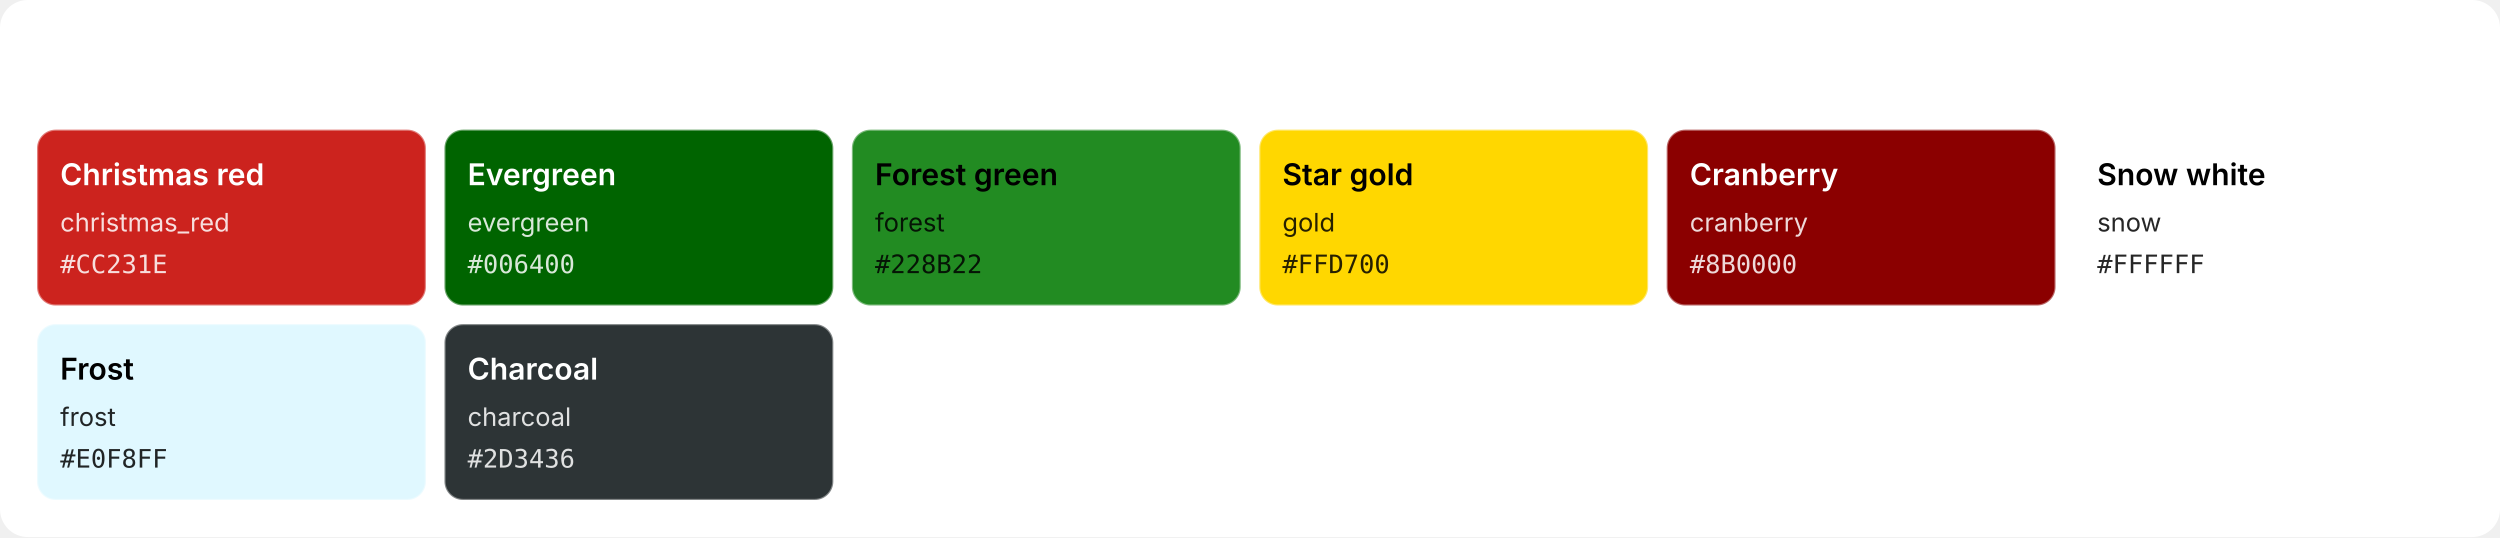
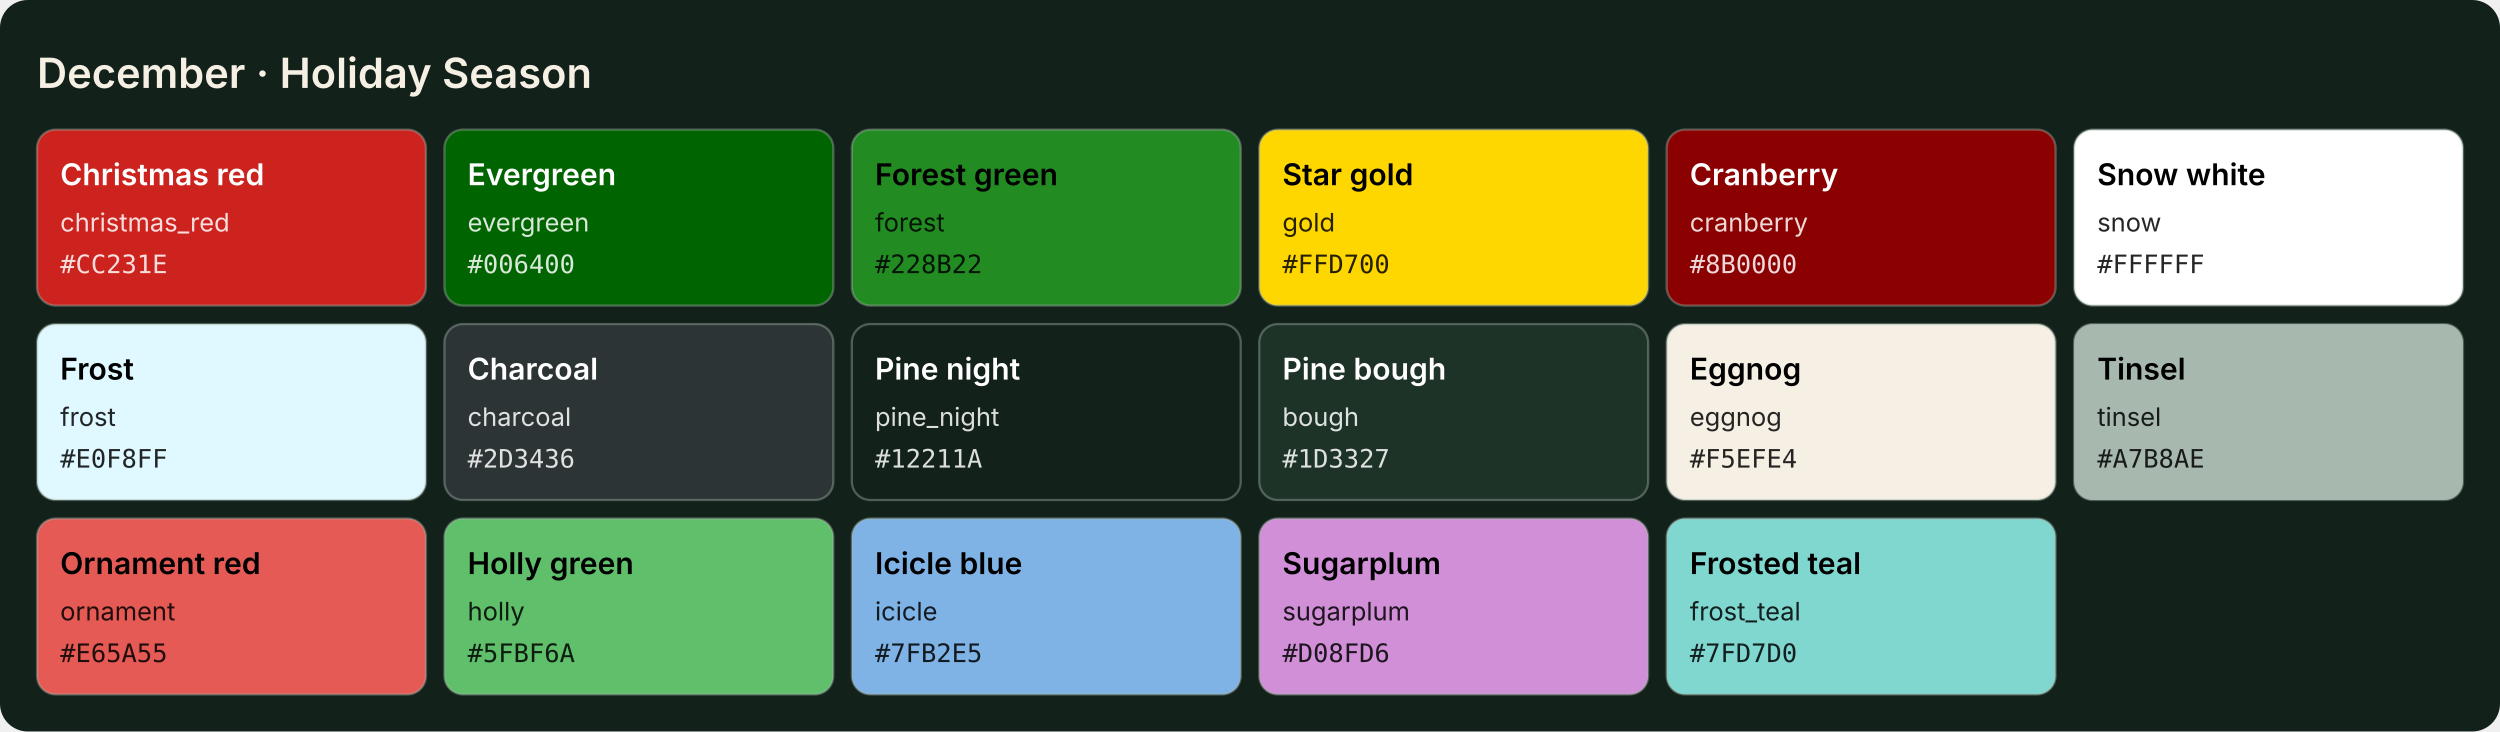
- <svg xmlns="http://www.w3.org/2000/svg" width="1080" height="232" viewBox="0 0 1080 232" font-family="system-ui, -apple-system, 'Segoe UI', sans-serif">
-   <rect width="1080" height="232" rx="12" fill="#FFFFFF" />
-   <text x="16" y="38" font-size="18" font-weight="600" fill="#FFFFFF">December · Holiday Season</text>
+ <svg xmlns="http://www.w3.org/2000/svg" width="1080" height="316" viewBox="0 0 1080 316" font-family="system-ui, -apple-system, 'Segoe UI', sans-serif">
+   <rect width="1080" height="316" rx="12" fill="#12211A" />
+   <text x="16" y="38" font-size="18" font-weight="600" fill="#F5EFE4">December · Holiday Season</text>
  <g transform="translate(16 56)">
-     <rect width="168" height="76" rx="8" fill="#CC231E" stroke="#FFFFFF" stroke-opacity="0.4" />
+     <rect width="168" height="76" rx="8" fill="#CC231E" stroke="#A7B8AE" stroke-opacity="0.4" />
    <text x="10" y="24" font-size="13" font-weight="600" fill="#FFFFFF">Christmas red</text>
    <text x="10" y="44" font-size="11" fill="#FFFFFF" fill-opacity="0.85">christmas_red</text>
    <text x="10" y="62" font-size="11" font-family="ui-monospace, Consolas, monospace" fill="#FFFFFF" fill-opacity="0.85">#CC231E</text>
  </g>
  <g transform="translate(192 56)">
-     <rect width="168" height="76" rx="8" fill="#006400" stroke="#FFFFFF" stroke-opacity="0.4" />
+     <rect width="168" height="76" rx="8" fill="#006400" stroke="#A7B8AE" stroke-opacity="0.4" />
    <text x="10" y="24" font-size="13" font-weight="600" fill="#FFFFFF">Evergreen</text>
    <text x="10" y="44" font-size="11" fill="#FFFFFF" fill-opacity="0.85">evergreen</text>
    <text x="10" y="62" font-size="11" font-family="ui-monospace, Consolas, monospace" fill="#FFFFFF" fill-opacity="0.85">#006400</text>
  </g>
  <g transform="translate(368 56)">
-     <rect width="168" height="76" rx="8" fill="#228B22" stroke="#FFFFFF" stroke-opacity="0.4" />
+     <rect width="168" height="76" rx="8" fill="#228B22" stroke="#A7B8AE" stroke-opacity="0.4" />
    <text x="10" y="24" font-size="13" font-weight="600" fill="#000000">Forest green</text>
    <text x="10" y="44" font-size="11" fill="#000000" fill-opacity="0.85">forest</text>
    <text x="10" y="62" font-size="11" font-family="ui-monospace, Consolas, monospace" fill="#000000" fill-opacity="0.85">#228B22</text>
  </g>
  <g transform="translate(544 56)">
-     <rect width="168" height="76" rx="8" fill="#FFD700" stroke="#FFFFFF" stroke-opacity="0.4" />
+     <rect width="168" height="76" rx="8" fill="#FFD700" stroke="#A7B8AE" stroke-opacity="0.4" />
    <text x="10" y="24" font-size="13" font-weight="600" fill="#000000">Star gold</text>
    <text x="10" y="44" font-size="11" fill="#000000" fill-opacity="0.85">gold</text>
    <text x="10" y="62" font-size="11" font-family="ui-monospace, Consolas, monospace" fill="#000000" fill-opacity="0.85">#FFD700</text>
  </g>
  <g transform="translate(720 56)">
-     <rect width="168" height="76" rx="8" fill="#8B0000" stroke="#FFFFFF" stroke-opacity="0.4" />
+     <rect width="168" height="76" rx="8" fill="#8B0000" stroke="#A7B8AE" stroke-opacity="0.4" />
    <text x="10" y="24" font-size="13" font-weight="600" fill="#FFFFFF">Cranberry</text>
    <text x="10" y="44" font-size="11" fill="#FFFFFF" fill-opacity="0.85">cranberry</text>
    <text x="10" y="62" font-size="11" font-family="ui-monospace, Consolas, monospace" fill="#FFFFFF" fill-opacity="0.85">#8B0000</text>
  </g>
  <g transform="translate(896 56)">
-     <rect width="168" height="76" rx="8" fill="#FFFFFF" stroke="#FFFFFF" stroke-opacity="0.4" />
+     <rect width="168" height="76" rx="8" fill="#FFFFFF" stroke="#A7B8AE" stroke-opacity="0.4" />
    <text x="10" y="24" font-size="13" font-weight="600" fill="#000000">Snow white</text>
    <text x="10" y="44" font-size="11" fill="#000000" fill-opacity="0.85">snow</text>
    <text x="10" y="62" font-size="11" font-family="ui-monospace, Consolas, monospace" fill="#000000" fill-opacity="0.85">#FFFFFF</text>
  </g>
  <g transform="translate(16 140)">
-     <rect width="168" height="76" rx="8" fill="#E0F8FF" stroke="#FFFFFF" stroke-opacity="0.4" />
+     <rect width="168" height="76" rx="8" fill="#E0F8FF" stroke="#A7B8AE" stroke-opacity="0.4" />
    <text x="10" y="24" font-size="13" font-weight="600" fill="#000000">Frost</text>
    <text x="10" y="44" font-size="11" fill="#000000" fill-opacity="0.85">frost</text>
    <text x="10" y="62" font-size="11" font-family="ui-monospace, Consolas, monospace" fill="#000000" fill-opacity="0.85">#E0F8FF</text>
  </g>
  <g transform="translate(192 140)">
-     <rect width="168" height="76" rx="8" fill="#2D3436" stroke="#FFFFFF" stroke-opacity="0.4" />
+     <rect width="168" height="76" rx="8" fill="#2D3436" stroke="#A7B8AE" stroke-opacity="0.4" />
    <text x="10" y="24" font-size="13" font-weight="600" fill="#FFFFFF">Charcoal</text>
    <text x="10" y="44" font-size="11" fill="#FFFFFF" fill-opacity="0.85">charcoal</text>
    <text x="10" y="62" font-size="11" font-family="ui-monospace, Consolas, monospace" fill="#FFFFFF" fill-opacity="0.85">#2D3436</text>
  </g>
+   <g transform="translate(368 140)">
+     <rect width="168" height="76" rx="8" fill="#12211A" stroke="#A7B8AE" stroke-opacity="0.4" />
+     <text x="10" y="24" font-size="13" font-weight="600" fill="#FFFFFF">Pine night</text>
+     <text x="10" y="44" font-size="11" fill="#FFFFFF" fill-opacity="0.85">pine_night</text>
+     <text x="10" y="62" font-size="11" font-family="ui-monospace, Consolas, monospace" fill="#FFFFFF" fill-opacity="0.85">#12211A</text>
+   </g>
+   <g transform="translate(544 140)">
+     <rect width="168" height="76" rx="8" fill="#1D3327" stroke="#A7B8AE" stroke-opacity="0.4" />
+     <text x="10" y="24" font-size="13" font-weight="600" fill="#FFFFFF">Pine bough</text>
+     <text x="10" y="44" font-size="11" fill="#FFFFFF" fill-opacity="0.85">bough</text>
+     <text x="10" y="62" font-size="11" font-family="ui-monospace, Consolas, monospace" fill="#FFFFFF" fill-opacity="0.85">#1D3327</text>
+   </g>
+   <g transform="translate(720 140)">
+     <rect width="168" height="76" rx="8" fill="#F5EFE4" stroke="#A7B8AE" stroke-opacity="0.4" />
+     <text x="10" y="24" font-size="13" font-weight="600" fill="#000000">Eggnog</text>
+     <text x="10" y="44" font-size="11" fill="#000000" fill-opacity="0.85">eggnog</text>
+     <text x="10" y="62" font-size="11" font-family="ui-monospace, Consolas, monospace" fill="#000000" fill-opacity="0.85">#F5EFE4</text>
+   </g>
+   <g transform="translate(896 140)">
+     <rect width="168" height="76" rx="8" fill="#A7B8AE" stroke="#A7B8AE" stroke-opacity="0.4" />
+     <text x="10" y="24" font-size="13" font-weight="600" fill="#000000">Tinsel</text>
+     <text x="10" y="44" font-size="11" fill="#000000" fill-opacity="0.85">tinsel</text>
+     <text x="10" y="62" font-size="11" font-family="ui-monospace, Consolas, monospace" fill="#000000" fill-opacity="0.85">#A7B8AE</text>
+   </g>
+   <g transform="translate(16 224)">
+     <rect width="168" height="76" rx="8" fill="#E65A55" stroke="#A7B8AE" stroke-opacity="0.4" />
+     <text x="10" y="24" font-size="13" font-weight="600" fill="#000000">Ornament red</text>
+     <text x="10" y="44" font-size="11" fill="#000000" fill-opacity="0.85">ornament</text>
+     <text x="10" y="62" font-size="11" font-family="ui-monospace, Consolas, monospace" fill="#000000" fill-opacity="0.85">#E65A55</text>
+   </g>
+   <g transform="translate(192 224)">
+     <rect width="168" height="76" rx="8" fill="#5FBF6A" stroke="#A7B8AE" stroke-opacity="0.4" />
+     <text x="10" y="24" font-size="13" font-weight="600" fill="#000000">Holly green</text>
+     <text x="10" y="44" font-size="11" fill="#000000" fill-opacity="0.85">holly</text>
+     <text x="10" y="62" font-size="11" font-family="ui-monospace, Consolas, monospace" fill="#000000" fill-opacity="0.85">#5FBF6A</text>
+   </g>
+   <g transform="translate(368 224)">
+     <rect width="168" height="76" rx="8" fill="#7FB2E5" stroke="#A7B8AE" stroke-opacity="0.4" />
+     <text x="10" y="24" font-size="13" font-weight="600" fill="#000000">Icicle blue</text>
+     <text x="10" y="44" font-size="11" fill="#000000" fill-opacity="0.85">icicle</text>
+     <text x="10" y="62" font-size="11" font-family="ui-monospace, Consolas, monospace" fill="#000000" fill-opacity="0.85">#7FB2E5</text>
+   </g>
+   <g transform="translate(544 224)">
+     <rect width="168" height="76" rx="8" fill="#D08FD6" stroke="#A7B8AE" stroke-opacity="0.4" />
+     <text x="10" y="24" font-size="13" font-weight="600" fill="#000000">Sugarplum</text>
+     <text x="10" y="44" font-size="11" fill="#000000" fill-opacity="0.85">sugarplum</text>
+     <text x="10" y="62" font-size="11" font-family="ui-monospace, Consolas, monospace" fill="#000000" fill-opacity="0.85">#D08FD6</text>
+   </g>
+   <g transform="translate(720 224)">
+     <rect width="168" height="76" rx="8" fill="#7FD7D0" stroke="#A7B8AE" stroke-opacity="0.4" />
+     <text x="10" y="24" font-size="13" font-weight="600" fill="#000000">Frosted teal</text>
+     <text x="10" y="44" font-size="11" fill="#000000" fill-opacity="0.85">frost_teal</text>
+     <text x="10" y="62" font-size="11" font-family="ui-monospace, Consolas, monospace" fill="#000000" fill-opacity="0.85">#7FD7D0</text>
+   </g>
</svg>
